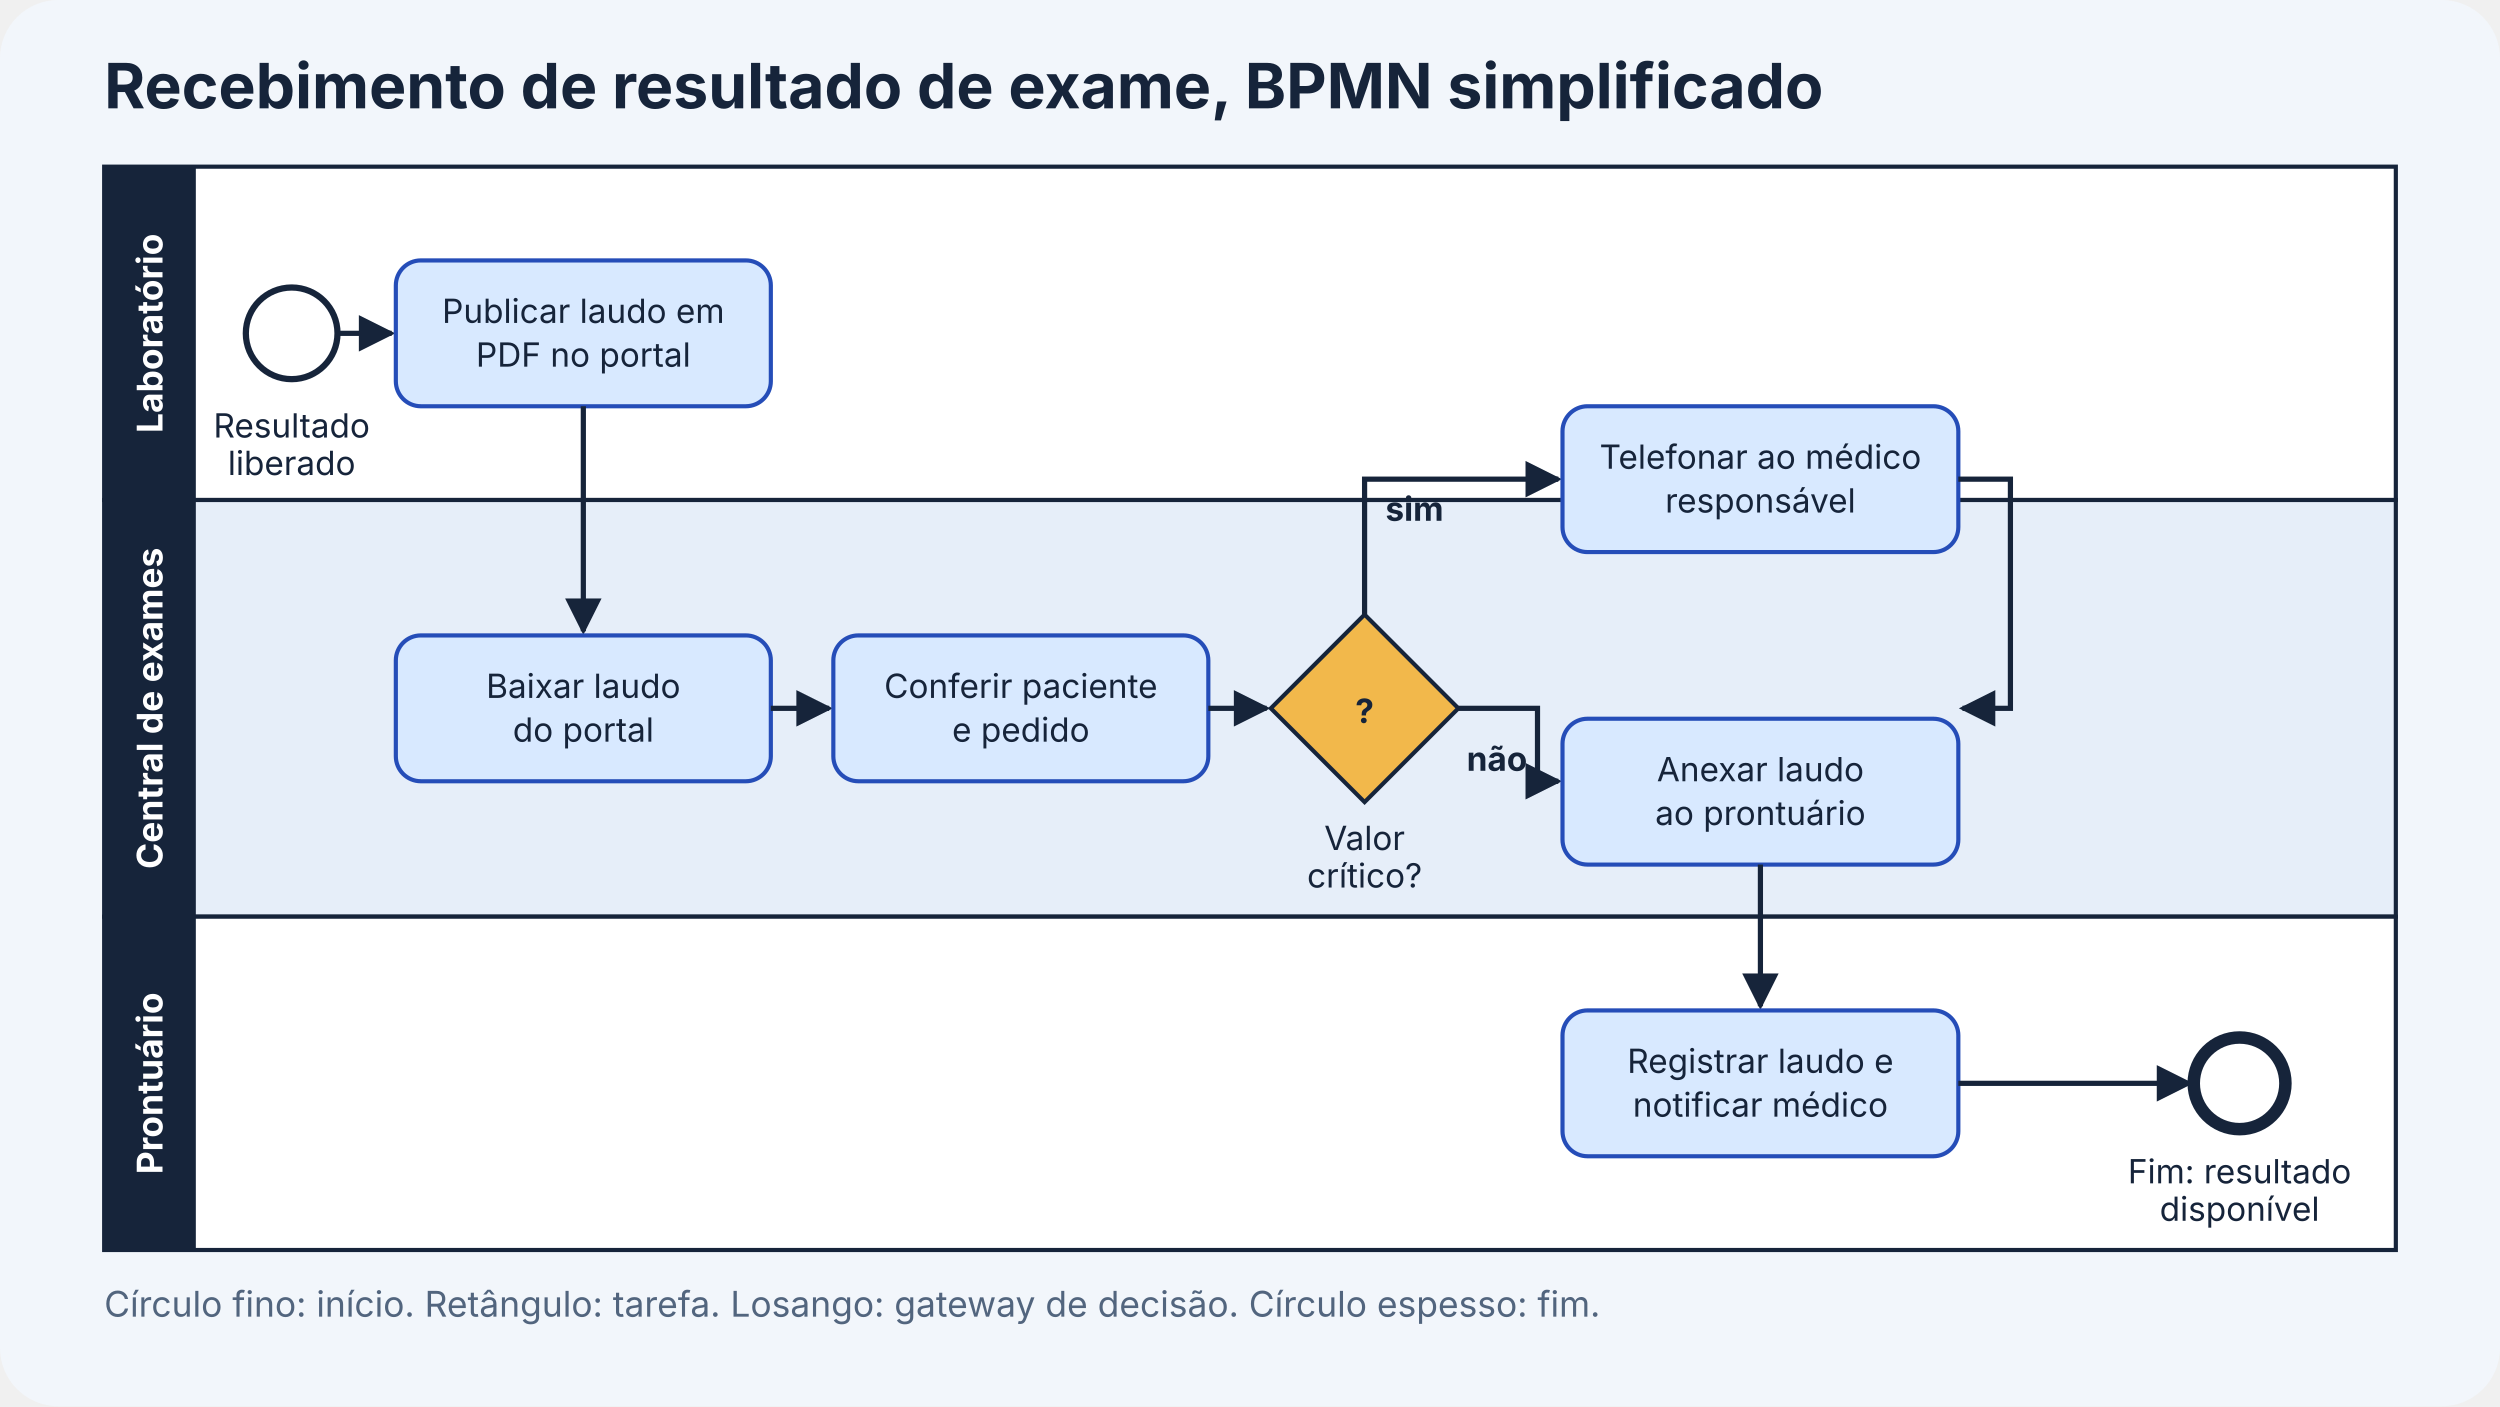
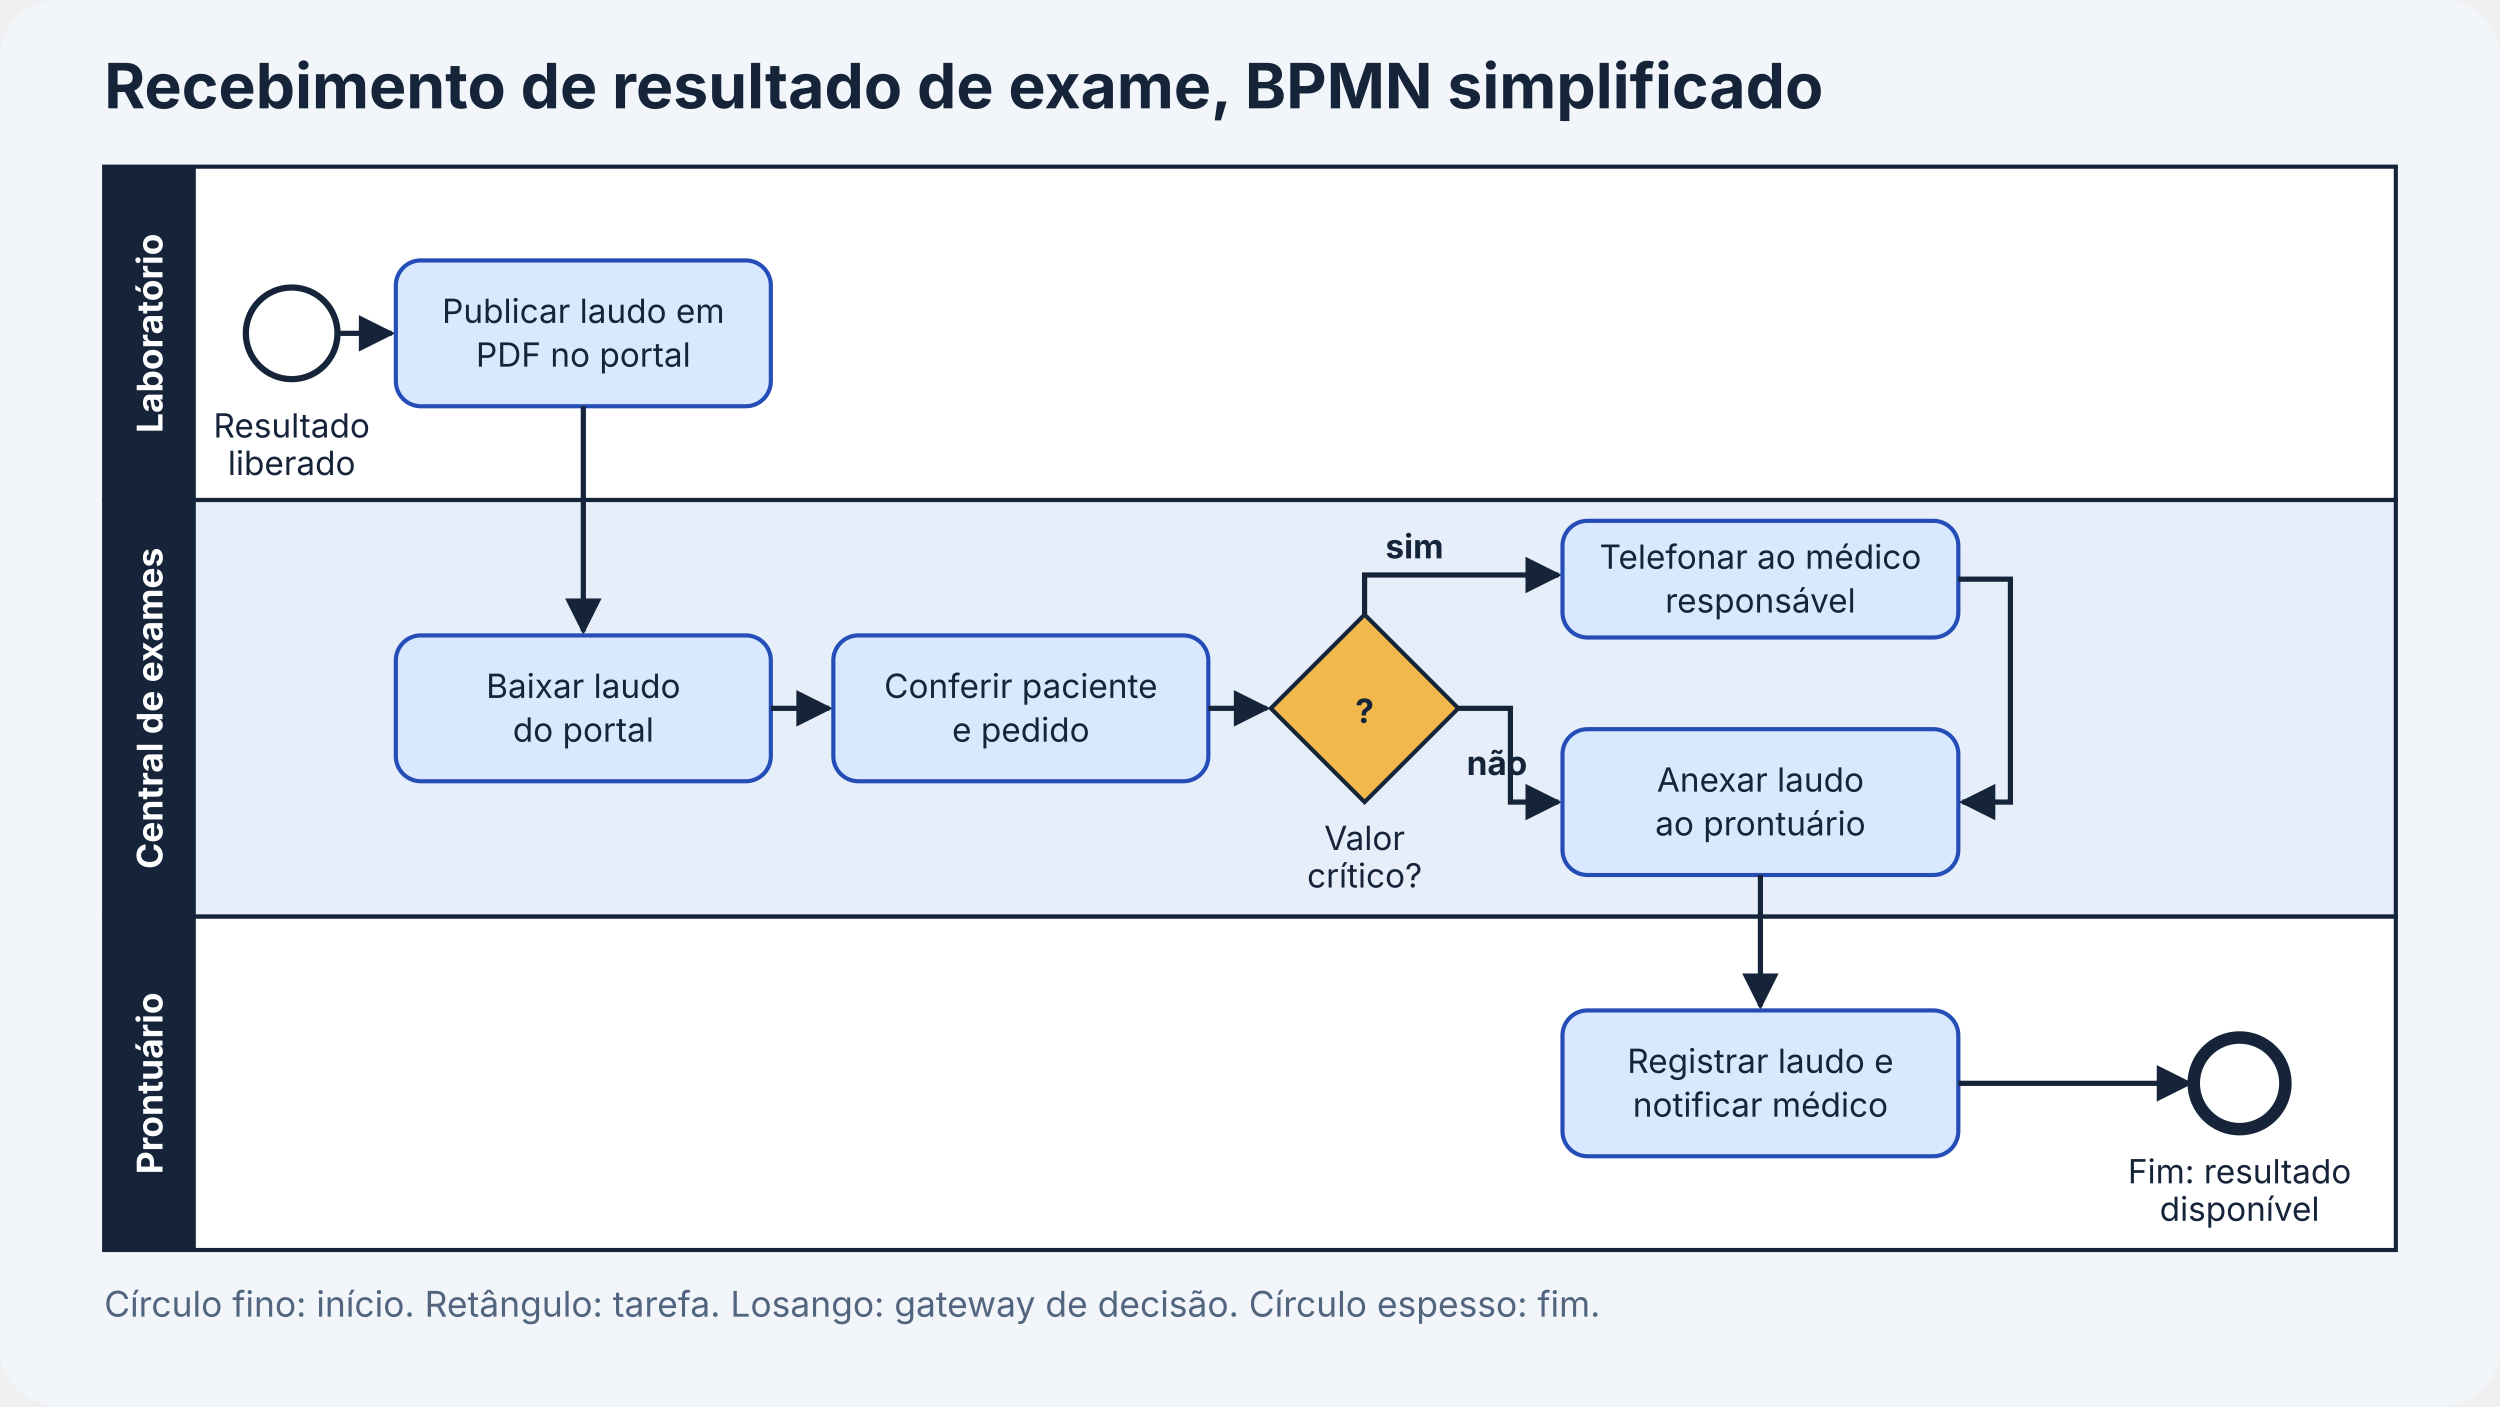
<svg xmlns="http://www.w3.org/2000/svg" viewBox="0 0 1200 675" role="img" aria-labelledby="title desc">
  <defs>
    <style>text{font-family:-apple-system,BlinkMacSystemFont,'Segoe UI',sans-serif;fill:#16243A}.h{font-size:30px;font-weight:700}.t{font-size:19px;font-weight:700}.q{font-size:17px;fill:#52657E}.p{font-size:17px}.e{font-size:16px;font-weight:700}.w{fill:white}.s{font-size:16px}</style>
    <marker id="s" viewBox="0 0 10 10" refX="9" refY="5" markerWidth="7" markerHeight="7" orient="auto">
      <path d="M0 0L10 5L0 10z" fill="#16243A" />
    </marker>
  </defs>
  <rect width="1200" height="675" rx="28" fill="#F2F6FB" />
  <text x="50" y="52" class="h">Recebimento de resultado de exame, BPMN simplificado</text>
  <rect x="50" y="80" width="1100" height="160" fill="white" stroke="#16243A" stroke-width="2" />
  <rect x="50" y="240" width="1100" height="200" fill="#E6EEF9" stroke="#16243A" stroke-width="2" />
  <rect x="50" y="440" width="1100" height="160" fill="white" stroke="#16243A" stroke-width="2" />
  <rect x="50" y="80" width="44" height="520" fill="#16243A" />
  <text transform="translate(78 160) rotate(-90)" text-anchor="middle" class="p w" font-weight="700">Laboratório</text>
  <text transform="translate(78 340) rotate(-90)" text-anchor="middle" class="p w" font-weight="700">Central de exames</text>
  <text transform="translate(78 520) rotate(-90)" text-anchor="middle" class="p w" font-weight="700">Prontuário</text>
  <circle cx="140" cy="160" r="22" fill="white" stroke="#16243A" stroke-width="3" />
  <text x="140" y="210" text-anchor="middle" class="s">Resultado</text>
  <text x="140" y="228" text-anchor="middle" class="s">liberado</text>
  <path d="M162 160H188" stroke="#16243A" stroke-width="2.5" fill="none" marker-end="url(#s)" />
  <rect x="190" y="125" width="180" height="70" rx="12" fill="#D8E9FF" stroke="#254DB8" stroke-width="2" />
  <text x="280" y="155" text-anchor="middle" class="s">Publicar laudo em</text>
  <text x="280" y="176" text-anchor="middle" class="s">PDF no portal</text>
  <path d="M280 195V303" stroke="#16243A" stroke-width="2.5" fill="none" marker-end="url(#s)" />
  <rect x="190" y="305" width="180" height="70" rx="12" fill="#D8E9FF" stroke="#254DB8" stroke-width="2" />
  <text x="280" y="335" text-anchor="middle" class="s">Baixar laudo</text>
  <text x="280" y="356" text-anchor="middle" class="s">do portal</text>
  <path d="M370 340H398" stroke="#16243A" stroke-width="2.5" fill="none" marker-end="url(#s)" />
  <rect x="400" y="305" width="180" height="70" rx="12" fill="#D8E9FF" stroke="#254DB8" stroke-width="2" />
  <text x="490" y="335" text-anchor="middle" class="s">Conferir paciente</text>
  <text x="490" y="356" text-anchor="middle" class="s">e pedido</text>
  <path d="M580 340H608" stroke="#16243A" stroke-width="2.5" fill="none" marker-end="url(#s)" />
  <path d="M655 295L700 340L655 385L610 340Z" fill="#F2B84B" stroke="#16243A" stroke-width="2" />
  <text x="655" y="347" text-anchor="middle" class="e">?</text>
  <text x="655" y="408" text-anchor="middle" class="s">Valor</text>
  <text x="655" y="426" text-anchor="middle" class="s">crítico?</text>
-   <path d="M655 295V230H748" stroke="#16243A" stroke-width="2.5" fill="none" marker-end="url(#s)" />
-   <text x="665" y="250" class="e">sim</text>
-   <rect x="750" y="195" width="190" height="70" rx="12" fill="#D8E9FF" stroke="#254DB8" stroke-width="2" />
-   <text x="845" y="225" text-anchor="middle" class="s">Telefonar ao médico</text>
-   <text x="845" y="246" text-anchor="middle" class="s">responsável</text>
-   <path d="M700 340H738V375H748" stroke="#16243A" stroke-width="2.5" fill="none" marker-end="url(#s)" />
-   <text x="704" y="370" class="e">não</text>
-   <rect x="750" y="345" width="190" height="70" rx="12" fill="#D8E9FF" stroke="#254DB8" stroke-width="2" />
-   <text x="845" y="375" text-anchor="middle" class="s">Anexar laudo</text>
-   <text x="845" y="396" text-anchor="middle" class="s">ao prontuário</text>
-   <path d="M940 230H965V340H942" stroke="#16243A" stroke-width="2.5" fill="none" marker-end="url(#s)" />
-   <path d="M845 415V483" stroke="#16243A" stroke-width="2.5" fill="none" marker-end="url(#s)" />
+   <path d="M655 295V276H748" stroke="#16243A" stroke-width="2.5" fill="none" marker-end="url(#s)" />
+   <text x="665" y="268" class="e">sim</text>
+   <rect x="750" y="250" width="190" height="56" rx="12" fill="#D8E9FF" stroke="#254DB8" stroke-width="2" />
+   <text x="845" y="273" text-anchor="middle" class="s">Telefonar ao médico</text>
+   <text x="845" y="294" text-anchor="middle" class="s">responsável</text>
+   <path d="M700 340H725V385H748" stroke="#16243A" stroke-width="2.5" fill="none" marker-end="url(#s)" />
+   <text x="704" y="372" class="e">não</text>
+   <rect x="750" y="350" width="190" height="70" rx="12" fill="#D8E9FF" stroke="#254DB8" stroke-width="2" />
+   <text x="845" y="380" text-anchor="middle" class="s">Anexar laudo</text>
+   <text x="845" y="401" text-anchor="middle" class="s">ao prontuário</text>
+   <path d="M940 278H965V385H942" stroke="#16243A" stroke-width="2.5" fill="none" marker-end="url(#s)" />
+   <path d="M845 420V483" stroke="#16243A" stroke-width="2.5" fill="none" marker-end="url(#s)" />
  <rect x="750" y="485" width="190" height="70" rx="12" fill="#D8E9FF" stroke="#254DB8" stroke-width="2" />
  <text x="845" y="515" text-anchor="middle" class="s">Registrar laudo e</text>
  <text x="845" y="536" text-anchor="middle" class="s">notificar médico</text>
  <path d="M940 520H1051" stroke="#16243A" stroke-width="2.5" fill="none" marker-end="url(#s)" />
  <circle cx="1075" cy="520" r="22" fill="white" stroke="#16243A" stroke-width="6" />
  <text x="1075" y="568" text-anchor="middle" class="s">Fim: resultado</text>
  <text x="1075" y="586" text-anchor="middle" class="s">disponível</text>
  <text x="50" y="632" class="q">Círculo fino: início. Retângulo: tarefa. Losango: gateway de decisão. Círculo espesso: fim.</text>
</svg>
